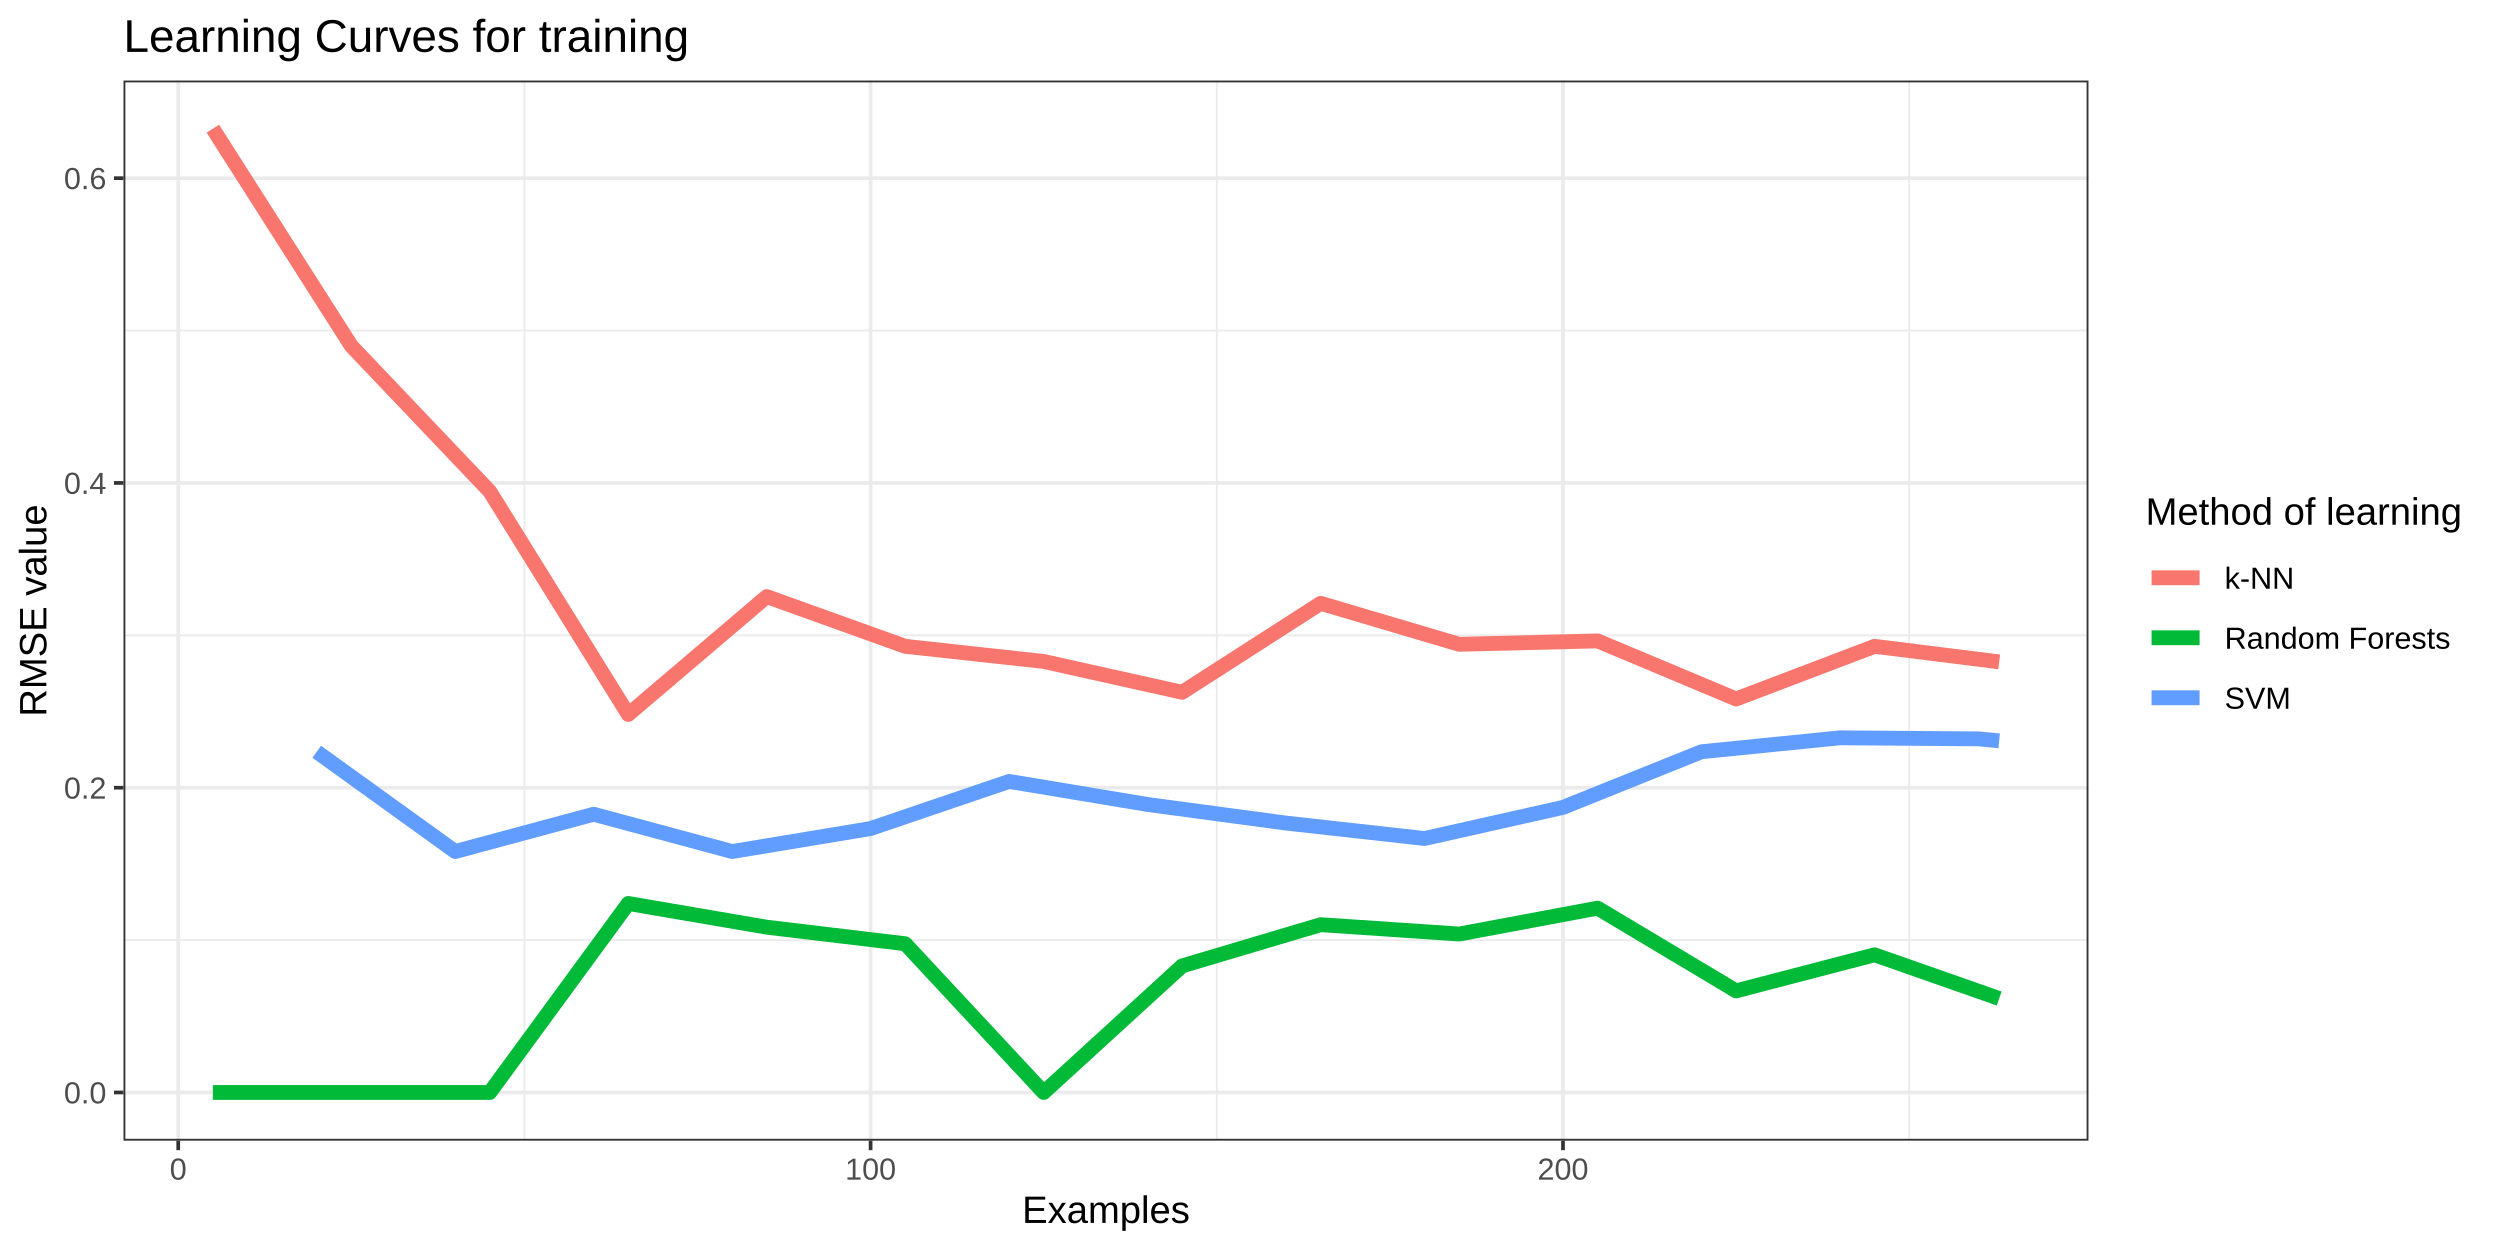
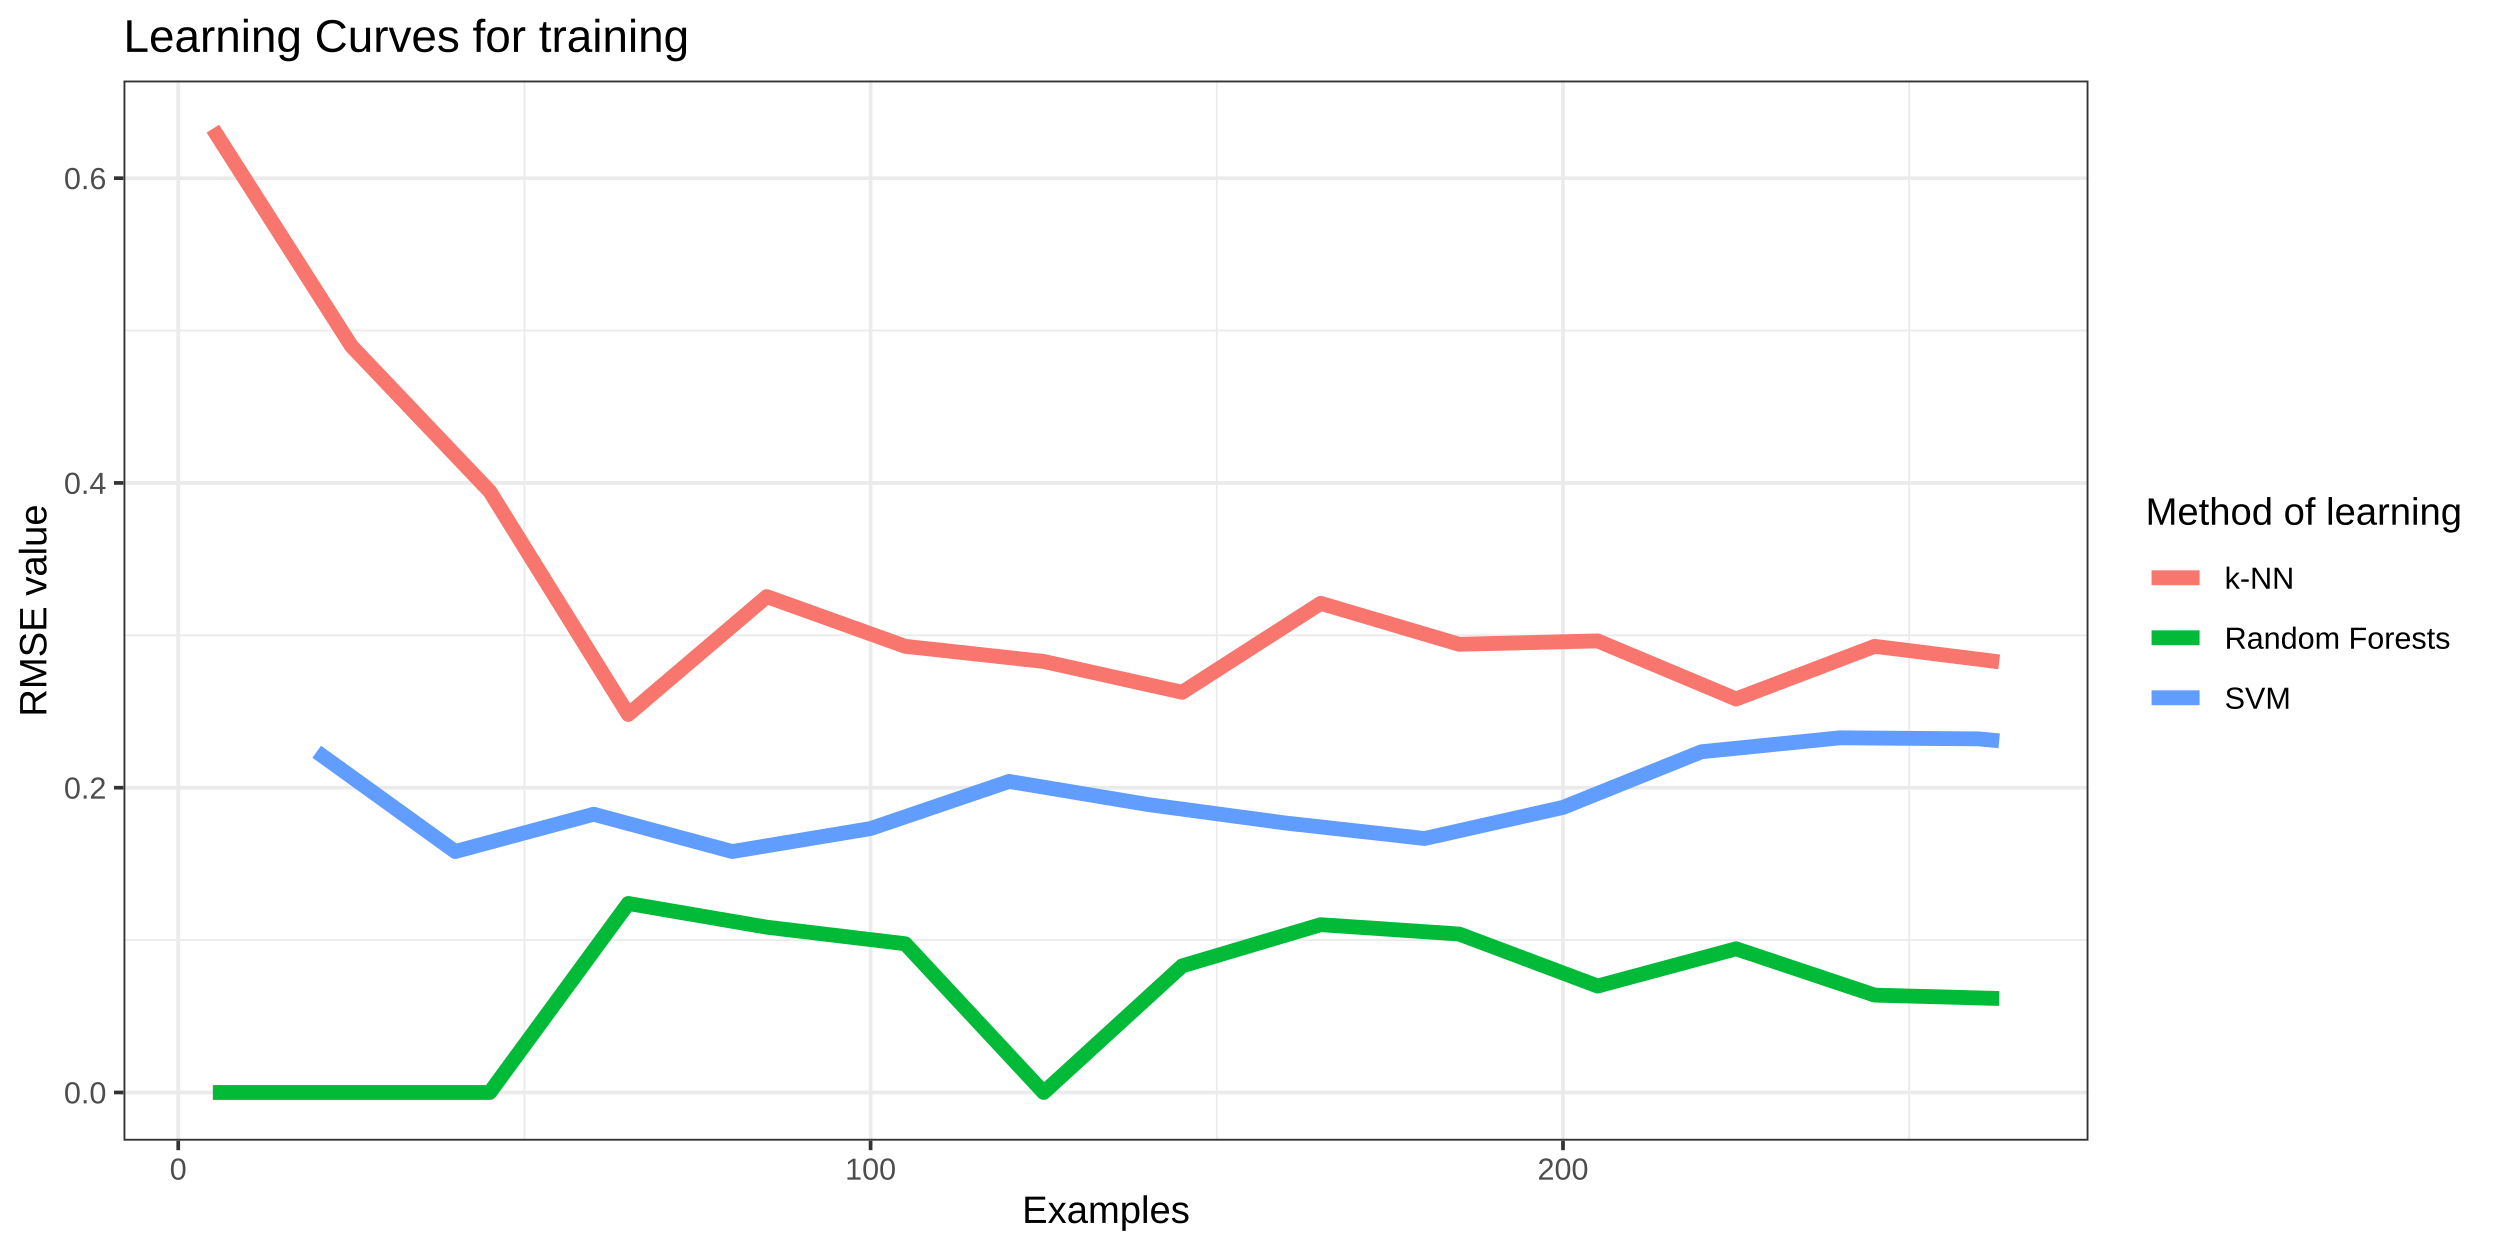
<svg xmlns="http://www.w3.org/2000/svg" viewBox="0 0 720.00 360.00">
  <defs>
    <style type="text/css">
    line, polyline, polygon, path, rect, circle {
      fill: none;
      stroke: #000000;
      stroke-linecap: round;
      stroke-linejoin: round;
      stroke-miterlimit: 10.00;
    }
  </style>
  </defs>
  <rect width="100%" height="100%" style="stroke: none; fill: #FFFFFF;" />
  <rect x="0.00" y="0" width="720.00" height="360.00" style="stroke-width: 1.07; stroke: #FFFFFF; fill: #FFFFFF;" />
  <defs>
    <clipPath id="cpMzUuNTd8NjAxLjQ5fDMyOC41MXwyMy4xOQ==">
      <rect x="35.57" y="23.19" width="565.91" height="305.32" />
    </clipPath>
  </defs>
  <rect x="35.57" y="23.19" width="565.91" height="305.32" style="stroke-width: 1.07; stroke: none; fill: #FFFFFF;" clip-path="url(#cpMzUuNTd8NjAxLjQ5fDMyOC41MXwyMy4xOQ==)" />
  <polyline points="35.57,270.74 601.49,270.74 " style="stroke-width: 0.53; stroke: #EBEBEB; stroke-linecap: butt;" clip-path="url(#cpMzUuNTd8NjAxLjQ5fDMyOC41MXwyMy4xOQ==)" />
  <polyline points="35.57,182.97 601.49,182.97 " style="stroke-width: 0.53; stroke: #EBEBEB; stroke-linecap: butt;" clip-path="url(#cpMzUuNTd8NjAxLjQ5fDMyOC41MXwyMy4xOQ==)" />
  <polyline points="35.57,95.19 601.49,95.19 " style="stroke-width: 0.53; stroke: #EBEBEB; stroke-linecap: butt;" clip-path="url(#cpMzUuNTd8NjAxLjQ5fDMyOC41MXwyMy4xOQ==)" />
  <polyline points="151.03,328.51 151.03,23.19 " style="stroke-width: 0.53; stroke: #EBEBEB; stroke-linecap: butt;" clip-path="url(#cpMzUuNTd8NjAxLjQ5fDMyOC41MXwyMy4xOQ==)" />
  <polyline points="350.44,328.51 350.44,23.19 " style="stroke-width: 0.53; stroke: #EBEBEB; stroke-linecap: butt;" clip-path="url(#cpMzUuNTd8NjAxLjQ5fDMyOC41MXwyMy4xOQ==)" />
  <polyline points="549.84,328.51 549.84,23.19 " style="stroke-width: 0.53; stroke: #EBEBEB; stroke-linecap: butt;" clip-path="url(#cpMzUuNTd8NjAxLjQ5fDMyOC41MXwyMy4xOQ==)" />
  <polyline points="35.57,314.63 601.49,314.63 " style="stroke-width: 1.07; stroke: #EBEBEB; stroke-linecap: butt;" clip-path="url(#cpMzUuNTd8NjAxLjQ5fDMyOC41MXwyMy4xOQ==)" />
  <polyline points="35.57,226.86 601.49,226.86 " style="stroke-width: 1.07; stroke: #EBEBEB; stroke-linecap: butt;" clip-path="url(#cpMzUuNTd8NjAxLjQ5fDMyOC41MXwyMy4xOQ==)" />
  <polyline points="35.57,139.08 601.49,139.08 " style="stroke-width: 1.07; stroke: #EBEBEB; stroke-linecap: butt;" clip-path="url(#cpMzUuNTd8NjAxLjQ5fDMyOC41MXwyMy4xOQ==)" />
  <polyline points="35.57,51.31 601.49,51.31 " style="stroke-width: 1.07; stroke: #EBEBEB; stroke-linecap: butt;" clip-path="url(#cpMzUuNTd8NjAxLjQ5fDMyOC41MXwyMy4xOQ==)" />
  <polyline points="51.33,328.51 51.33,23.19 " style="stroke-width: 1.07; stroke: #EBEBEB; stroke-linecap: butt;" clip-path="url(#cpMzUuNTd8NjAxLjQ5fDMyOC41MXwyMy4xOQ==)" />
  <polyline points="250.73,328.51 250.73,23.19 " style="stroke-width: 1.07; stroke: #EBEBEB; stroke-linecap: butt;" clip-path="url(#cpMzUuNTd8NjAxLjQ5fDMyOC41MXwyMy4xOQ==)" />
  <polyline points="450.14,328.51 450.14,23.19 " style="stroke-width: 1.07; stroke: #EBEBEB; stroke-linecap: butt;" clip-path="url(#cpMzUuNTd8NjAxLjQ5fDMyOC41MXwyMy4xOQ==)" />
  <polyline points="61.30,37.06 101.18,99.63 141.06,141.54 180.94,205.76 220.82,171.82 260.70,186.14 300.58,190.50 340.46,199.38 380.35,173.76 420.23,185.56 460.11,184.58 499.99,201.31 539.87,186.14 575.76,190.62 " style="stroke-width: 4.27; stroke: #F8766D; stroke-linecap: butt;" clip-path="url(#cpMzUuNTd8NjAxLjQ5fDMyOC41MXwyMy4xOQ==)" />
-   <polyline points="61.30,314.63 101.18,314.63 141.06,314.63 180.94,260.20 220.82,267.03 260.70,271.80 300.58,314.63 340.46,278.18 380.35,266.31 420.23,269.00 460.11,261.54 499.99,285.37 539.87,274.98 575.76,287.57 " style="stroke-width: 4.27; stroke: #00BA38; stroke-linecap: butt;" clip-path="url(#cpMzUuNTd8NjAxLjQ5fDMyOC41MXwyMy4xOQ==)" />
+   <polyline points="61.30,314.63 101.18,314.63 141.06,314.63 180.94,260.20 220.82,267.03 260.70,271.80 300.58,314.63 340.46,278.18 380.35,266.31 420.23,269.00 460.11,283.98 499.99,273.25 539.87,286.59 575.76,287.57 " style="stroke-width: 4.27; stroke: #00BA38; stroke-linecap: butt;" clip-path="url(#cpMzUuNTd8NjAxLjQ5fDMyOC41MXwyMy4xOQ==)" />
  <polyline points="91.21,216.50 131.09,245.24 170.97,234.50 210.85,245.24 250.73,238.62 290.61,225.05 330.49,231.69 370.38,237.05 410.26,241.49 450.14,232.53 490.02,216.50 529.90,212.49 569.78,212.79 575.76,213.37 " style="stroke-width: 4.27; stroke: #619CFF; stroke-linecap: butt;" clip-path="url(#cpMzUuNTd8NjAxLjQ5fDMyOC41MXwyMy4xOQ==)" />
  <rect x="35.57" y="23.19" width="565.91" height="305.32" style="stroke-width: 1.07; stroke: #333333;" clip-path="url(#cpMzUuNTd8NjAxLjQ5fDMyOC41MXwyMy4xOQ==)" />
  <defs>
    <clipPath id="cpMC4wMHw3MjAuMDB8MzYwLjAwfDAuMDA=">
      <rect x="0.00" y="0.00" width="720.00" height="360.00" />
    </clipPath>
  </defs>
  <g clip-path="url(#cpMC4wMHw3MjAuMDB8MzYwLjAwfDAuMDA=)">
    <text x="18.41" y="317.78" style="font-size: 8.80px; fill: #4D4D4D; font-family: Arial;" textLength="12.23px" lengthAdjust="spacingAndGlyphs">0.0</text>
  </g>
  <g clip-path="url(#cpMC4wMHw3MjAuMDB8MzYwLjAwfDAuMDA=)">
    <text x="18.41" y="230.01" style="font-size: 8.80px; fill: #4D4D4D; font-family: Arial;" textLength="12.23px" lengthAdjust="spacingAndGlyphs">0.2</text>
  </g>
  <g clip-path="url(#cpMC4wMHw3MjAuMDB8MzYwLjAwfDAuMDA=)">
    <text x="18.41" y="142.23" style="font-size: 8.80px; fill: #4D4D4D; font-family: Arial;" textLength="12.23px" lengthAdjust="spacingAndGlyphs">0.4</text>
  </g>
  <g clip-path="url(#cpMC4wMHw3MjAuMDB8MzYwLjAwfDAuMDA=)">
    <text x="18.41" y="54.46" style="font-size: 8.80px; fill: #4D4D4D; font-family: Arial;" textLength="12.23px" lengthAdjust="spacingAndGlyphs">0.6</text>
  </g>
  <polyline points="32.83,314.63 35.57,314.63 " style="stroke-width: 1.07; stroke: #333333; stroke-linecap: butt;" clip-path="url(#cpMC4wMHw3MjAuMDB8MzYwLjAwfDAuMDA=)" />
  <polyline points="32.83,226.86 35.57,226.86 " style="stroke-width: 1.07; stroke: #333333; stroke-linecap: butt;" clip-path="url(#cpMC4wMHw3MjAuMDB8MzYwLjAwfDAuMDA=)" />
  <polyline points="32.83,139.08 35.57,139.08 " style="stroke-width: 1.07; stroke: #333333; stroke-linecap: butt;" clip-path="url(#cpMC4wMHw3MjAuMDB8MzYwLjAwfDAuMDA=)" />
  <polyline points="32.83,51.31 35.57,51.31 " style="stroke-width: 1.07; stroke: #333333; stroke-linecap: butt;" clip-path="url(#cpMC4wMHw3MjAuMDB8MzYwLjAwfDAuMDA=)" />
  <polyline points="51.33,331.25 51.33,328.51 " style="stroke-width: 1.07; stroke: #333333; stroke-linecap: butt;" clip-path="url(#cpMC4wMHw3MjAuMDB8MzYwLjAwfDAuMDA=)" />
  <polyline points="250.73,331.25 250.73,328.51 " style="stroke-width: 1.07; stroke: #333333; stroke-linecap: butt;" clip-path="url(#cpMC4wMHw3MjAuMDB8MzYwLjAwfDAuMDA=)" />
  <polyline points="450.14,331.25 450.14,328.51 " style="stroke-width: 1.07; stroke: #333333; stroke-linecap: butt;" clip-path="url(#cpMC4wMHw3MjAuMDB8MzYwLjAwfDAuMDA=)" />
  <g clip-path="url(#cpMC4wMHw3MjAuMDB8MzYwLjAwfDAuMDA=)">
    <text x="48.88" y="339.74" style="font-size: 8.80px; fill: #4D4D4D; font-family: Arial;" textLength="4.89px" lengthAdjust="spacingAndGlyphs">0</text>
  </g>
  <g clip-path="url(#cpMC4wMHw3MjAuMDB8MzYwLjAwfDAuMDA=)">
    <text x="243.39" y="339.74" style="font-size: 8.80px; fill: #4D4D4D; font-family: Arial;" textLength="14.68px" lengthAdjust="spacingAndGlyphs">100</text>
  </g>
  <g clip-path="url(#cpMC4wMHw3MjAuMDB8MzYwLjAwfDAuMDA=)">
    <text x="442.80" y="339.74" style="font-size: 8.80px; fill: #4D4D4D; font-family: Arial;" textLength="14.68px" lengthAdjust="spacingAndGlyphs">200</text>
  </g>
  <g clip-path="url(#cpMC4wMHw3MjAuMDB8MzYwLjAwfDAuMDA=)">
    <text x="294.38" y="352.21" style="font-size: 11.00px; font-family: Arial;" textLength="48.30px" lengthAdjust="spacingAndGlyphs">Examples</text>
  </g>
  <g clip-path="url(#cpMC4wMHw3MjAuMDB8MzYwLjAwfDAuMDA=)">
    <text transform="translate(13.35,206.41) rotate(-90)" style="font-size: 11.00px; font-family: Arial;" textLength="61.13px" lengthAdjust="spacingAndGlyphs">RMSE value</text>
  </g>
  <rect x="612.45" y="136.61" width="102.07" height="78.47" style="stroke-width: 1.07; stroke: none; fill: #FFFFFF;" clip-path="url(#cpMC4wMHw3MjAuMDB8MzYwLjAwfDAuMDA=)" />
  <g clip-path="url(#cpMC4wMHw3MjAuMDB8MzYwLjAwfDAuMDA=)">
    <text x="617.93" y="151.12" style="font-size: 11.00px; font-family: Arial;" textLength="91.12px" lengthAdjust="spacingAndGlyphs">Method of learning</text>
  </g>
  <rect x="617.93" y="157.76" width="17.28" height="17.28" style="stroke-width: 1.07; stroke: none; fill: #FFFFFF;" clip-path="url(#cpMC4wMHw3MjAuMDB8MzYwLjAwfDAuMDA=)" />
  <line x1="619.65" y1="166.40" x2="633.48" y2="166.40" style="stroke-width: 4.27; stroke: #F8766D; stroke-linecap: butt;" clip-path="url(#cpMC4wMHw3MjAuMDB8MzYwLjAwfDAuMDA=)" />
  <rect x="617.93" y="175.04" width="17.28" height="17.28" style="stroke-width: 1.07; stroke: none; fill: #FFFFFF;" clip-path="url(#cpMC4wMHw3MjAuMDB8MzYwLjAwfDAuMDA=)" />
  <line x1="619.65" y1="183.68" x2="633.48" y2="183.68" style="stroke-width: 4.27; stroke: #00BA38; stroke-linecap: butt;" clip-path="url(#cpMC4wMHw3MjAuMDB8MzYwLjAwfDAuMDA=)" />
  <rect x="617.93" y="192.32" width="17.28" height="17.28" style="stroke-width: 1.07; stroke: none; fill: #FFFFFF;" clip-path="url(#cpMC4wMHw3MjAuMDB8MzYwLjAwfDAuMDA=)" />
  <line x1="619.65" y1="200.96" x2="633.48" y2="200.96" style="stroke-width: 4.27; stroke: #619CFF; stroke-linecap: butt;" clip-path="url(#cpMC4wMHw3MjAuMDB8MzYwLjAwfDAuMDA=)" />
  <g clip-path="url(#cpMC4wMHw3MjAuMDB8MzYwLjAwfDAuMDA=)">
    <text x="640.69" y="169.55" style="font-size: 8.80px; font-family: Arial;" textLength="20.04px" lengthAdjust="spacingAndGlyphs">k-NN</text>
  </g>
  <g clip-path="url(#cpMC4wMHw3MjAuMDB8MzYwLjAwfDAuMDA=)">
    <text x="640.69" y="186.83" style="font-size: 8.80px; font-family: Arial;" textLength="65.05px" lengthAdjust="spacingAndGlyphs">Random Forests</text>
  </g>
  <g clip-path="url(#cpMC4wMHw3MjAuMDB8MzYwLjAwfDAuMDA=)">
    <text x="640.69" y="204.11" style="font-size: 8.80px; font-family: Arial;" textLength="19.07px" lengthAdjust="spacingAndGlyphs">SVM</text>
  </g>
  <g clip-path="url(#cpMC4wMHw3MjAuMDB8MzYwLjAwfDAuMDA=)">
    <text x="35.57" y="14.93" style="font-size: 13.20px; font-family: Arial;" textLength="162.89px" lengthAdjust="spacingAndGlyphs">Learning Curves for training</text>
  </g>
</svg>
